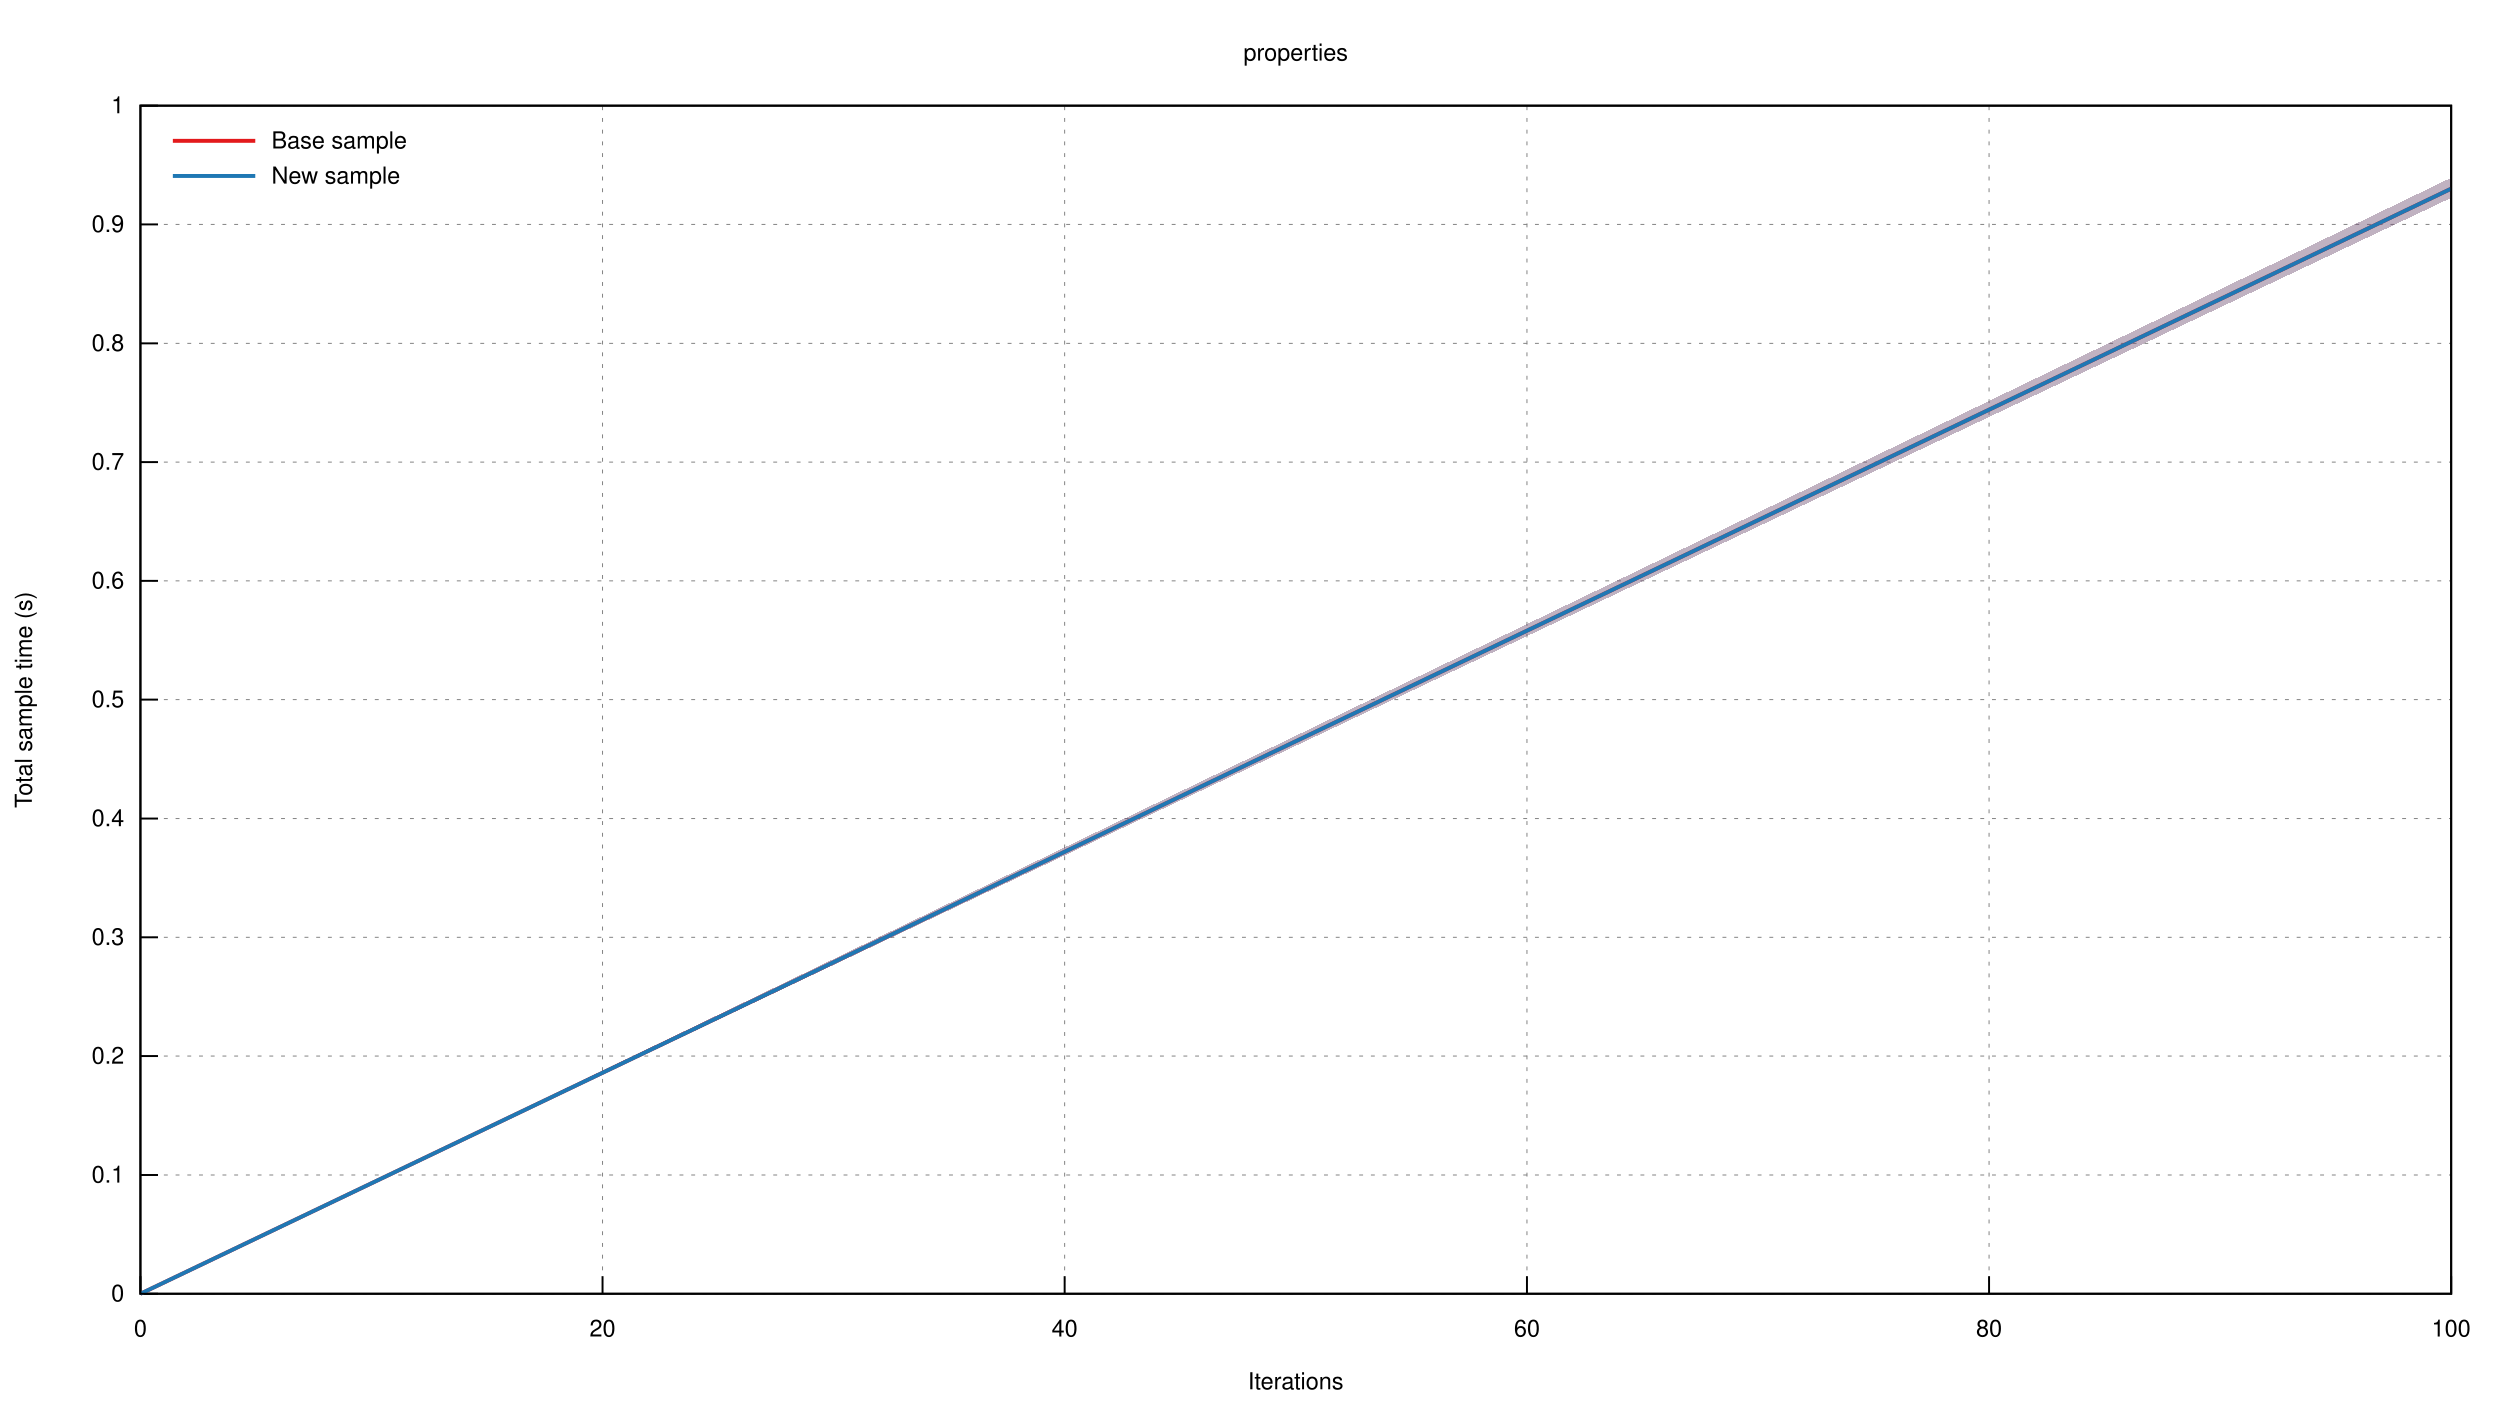
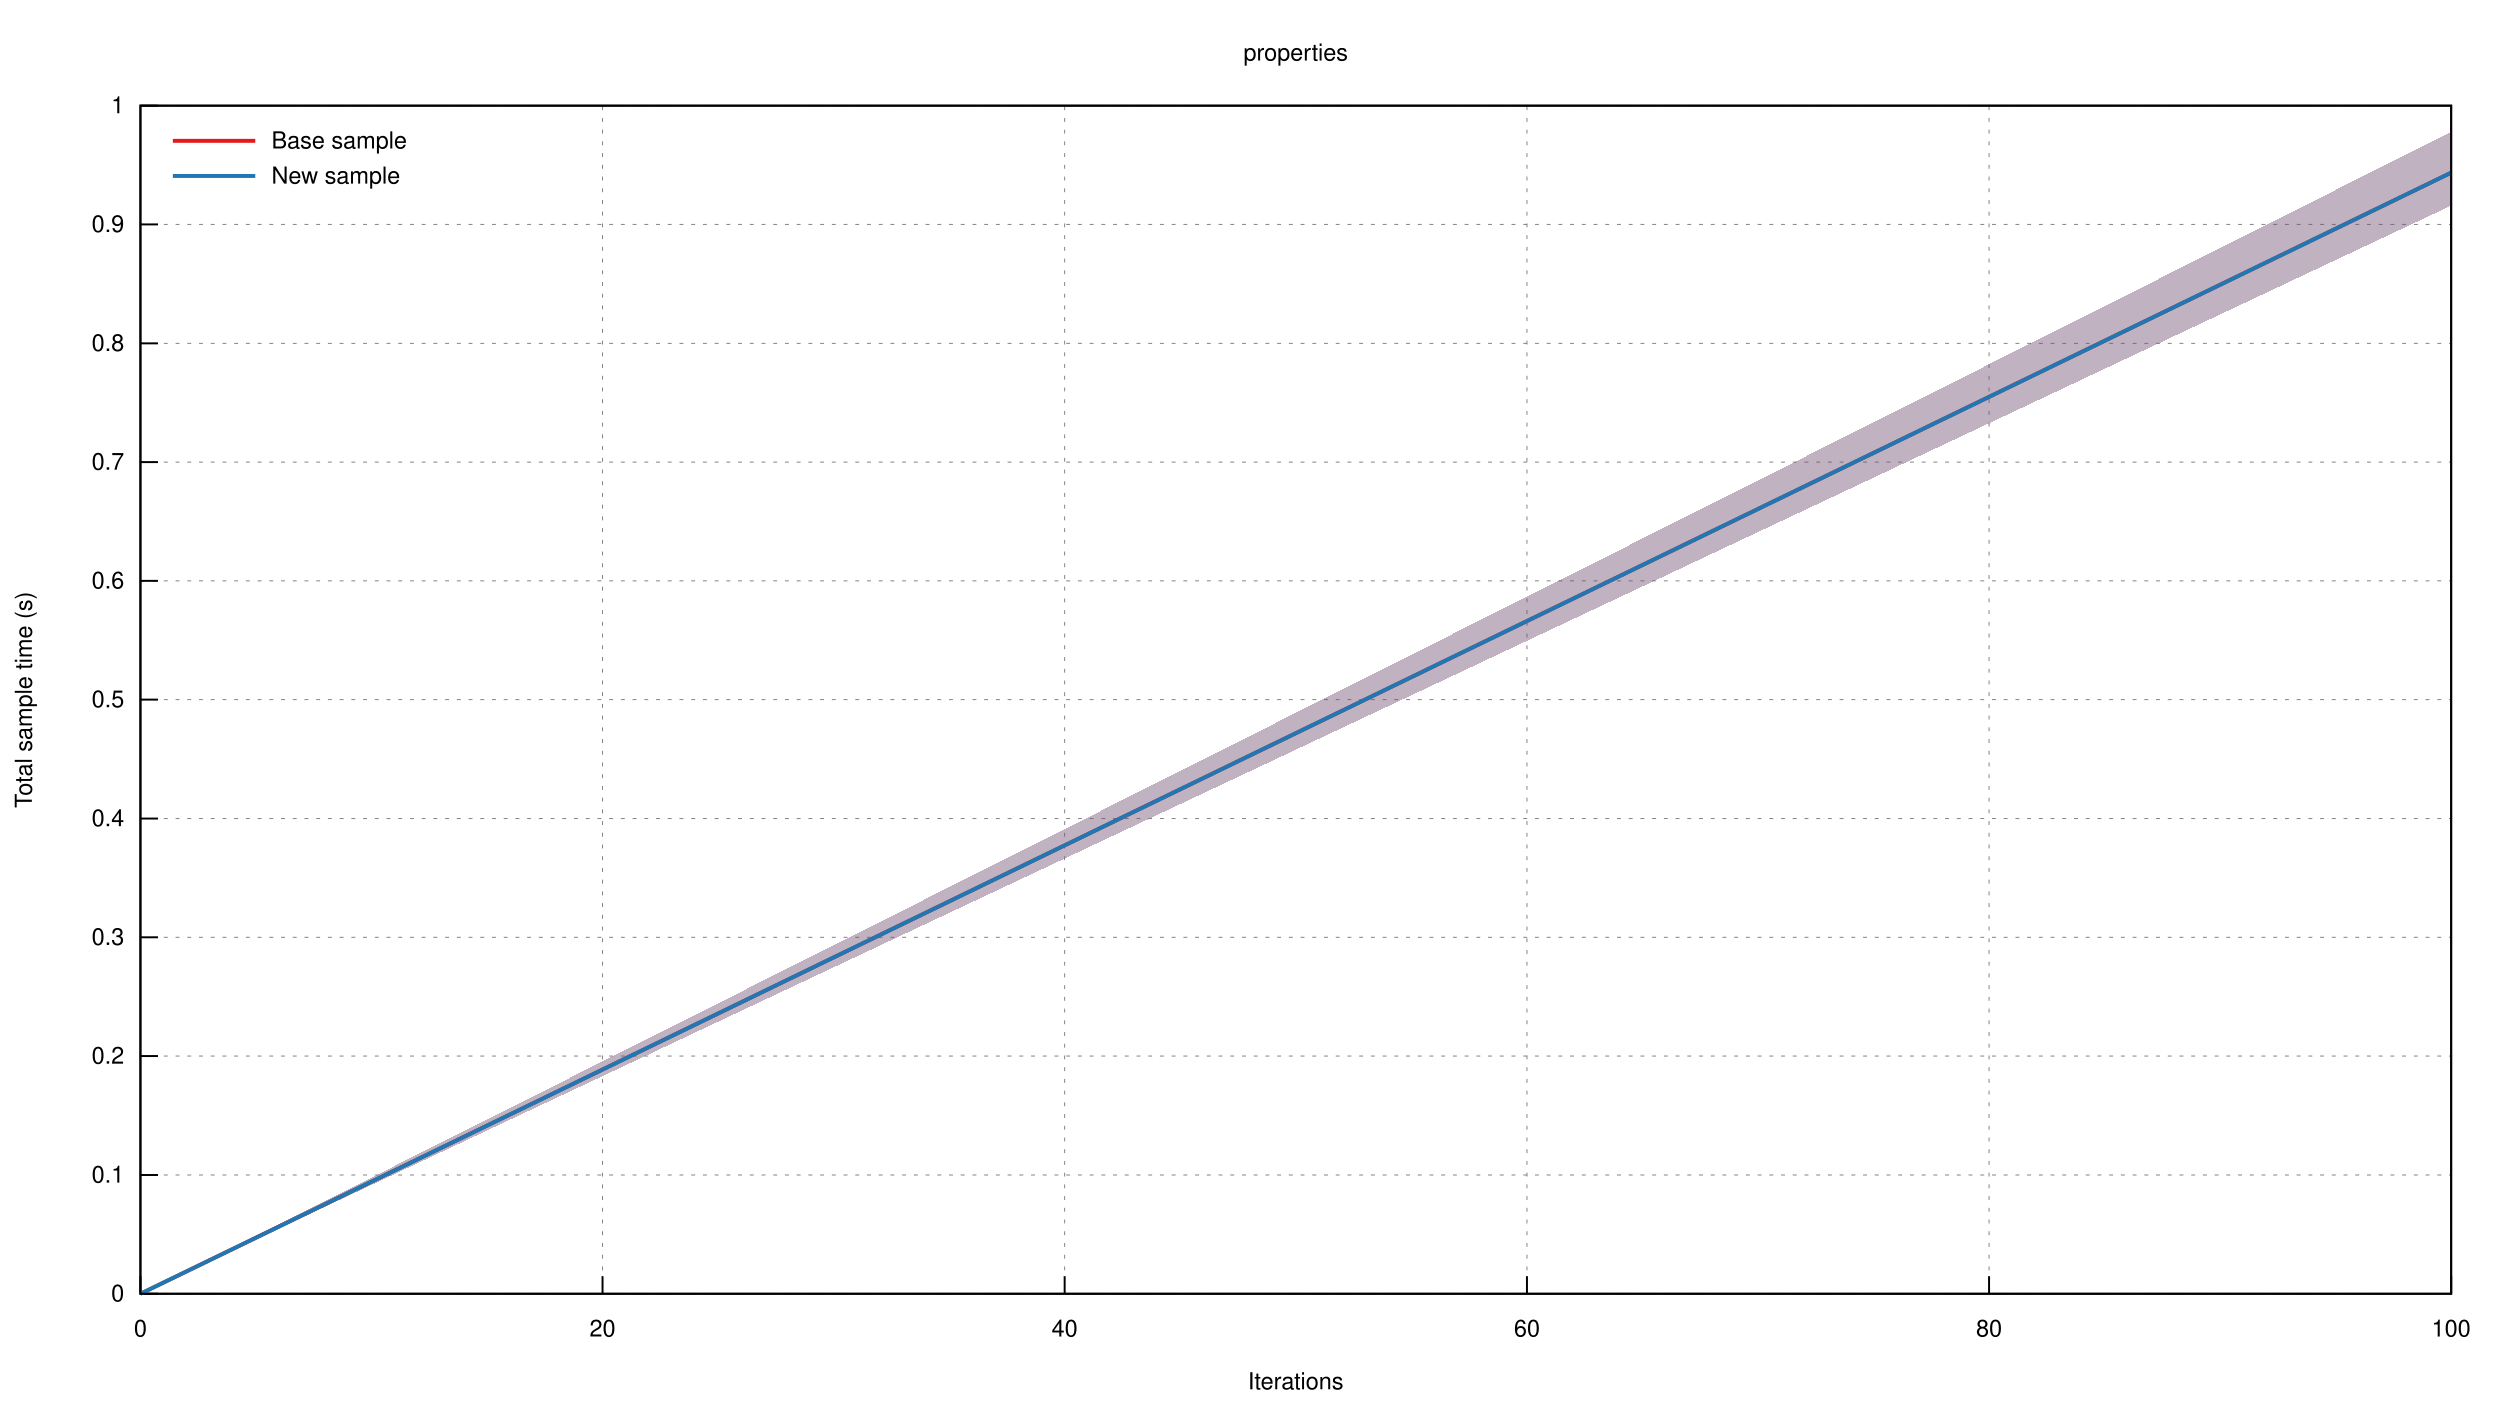
<svg xmlns="http://www.w3.org/2000/svg" xmlns:xlink="http://www.w3.org/1999/xlink" viewBox="0 0 1280 720">
  <g id="gnuplot_canvas">
    <rect x="0" y="0" width="1280" height="720" fill="none" />
    <defs>
      <circle id="gpDot" r="0.5" stroke-width="0.5" stroke="currentColor" />
      <path id="gpPt0" stroke-width="0.222" stroke="currentColor" d="M-1,0 h2 M0,-1 v2" />
      <path id="gpPt1" stroke-width="0.222" stroke="currentColor" d="M-1,-1 L1,1 M1,-1 L-1,1" />
      <path id="gpPt2" stroke-width="0.222" stroke="currentColor" d="M-1,0 L1,0 M0,-1 L0,1 M-1,-1 L1,1 M-1,1 L1,-1" />
      <rect id="gpPt3" stroke-width="0.222" stroke="currentColor" x="-1" y="-1" width="2" height="2" />
      <rect id="gpPt4" stroke-width="0.222" stroke="currentColor" fill="currentColor" x="-1" y="-1" width="2" height="2" />
      <circle id="gpPt5" stroke-width="0.222" stroke="currentColor" cx="0" cy="0" r="1" />
      <use xlink:href="#gpPt5" id="gpPt6" fill="currentColor" stroke="none" />
      <path id="gpPt7" stroke-width="0.222" stroke="currentColor" d="M0,-1.33 L-1.33,0.67 L1.33,0.67 z" />
      <use xlink:href="#gpPt7" id="gpPt8" fill="currentColor" stroke="none" />
      <use xlink:href="#gpPt7" id="gpPt9" stroke="currentColor" transform="rotate(180)" />
      <use xlink:href="#gpPt9" id="gpPt10" fill="currentColor" stroke="none" />
      <use xlink:href="#gpPt3" id="gpPt11" stroke="currentColor" transform="rotate(45)" />
      <use xlink:href="#gpPt11" id="gpPt12" fill="currentColor" stroke="none" />
      <path id="gpPt13" stroke-width="0.222" stroke="currentColor" d="M0,1.330 L1.265,0.411 L0.782,-1.067 L-0.782,-1.076 L-1.265,0.411 z" />
      <use xlink:href="#gpPt13" id="gpPt14" fill="currentColor" stroke="none" />
      <filter id="textbox" filterUnits="objectBoundingBox" x="0" y="0" height="1" width="1">
        <feFlood flood-color="white" flood-opacity="1" result="bgnd" />
        <feComposite in="SourceGraphic" in2="bgnd" operator="atop" />
      </filter>
      <filter id="greybox" filterUnits="objectBoundingBox" x="0" y="0" height="1" width="1">
        <feFlood flood-color="lightgrey" flood-opacity="1" result="grey" />
        <feComposite in="SourceGraphic" in2="grey" operator="atop" />
      </filter>
    </defs>
    <g fill="none" color="white" stroke="currentColor" stroke-width="1.00" stroke-linecap="butt" stroke-linejoin="miter">
</g>
    <g fill="none" color="black" stroke="currentColor" stroke-width="1.00" stroke-linecap="butt" stroke-linejoin="miter">
</g>
    <g fill="none" color="black" stroke="black" stroke-width="0.50" stroke-linecap="butt" stroke-linejoin="miter">
</g>
    <g fill="none" color="gray" stroke="currentColor" stroke-width="0.50" stroke-linecap="butt" stroke-linejoin="miter">
      <path stroke="gray" stroke-dasharray="2,4" class="gridline" d="M71.9,662.4 L1255.0,662.4  " />
    </g>
    <g fill="none" color="gray" stroke="gray" stroke-width="1.00" stroke-linecap="butt" stroke-linejoin="miter">
</g>
    <g fill="none" color="black" stroke="currentColor" stroke-width="1.00" stroke-linecap="butt" stroke-linejoin="miter">
      <path stroke="black" d="M71.9,662.4 L80.9,662.4  " />
      <g transform="translate(63.6,666.3)" stroke="none" fill="black" font-family="Helvetica" font-size="12.00" text-anchor="end">
        <text>
          <tspan font-family="Helvetica"> 0</tspan>
        </text>
      </g>
    </g>
    <g fill="none" color="black" stroke="currentColor" stroke-width="1.00" stroke-linecap="butt" stroke-linejoin="miter">
</g>
    <g fill="none" color="black" stroke="black" stroke-width="0.50" stroke-linecap="butt" stroke-linejoin="miter">
</g>
    <g fill="none" color="gray" stroke="currentColor" stroke-width="0.50" stroke-linecap="butt" stroke-linejoin="miter">
      <path stroke="gray" stroke-dasharray="2,4" class="gridline" d="M71.9,601.6 L1255.0,601.6  " />
    </g>
    <g fill="none" color="gray" stroke="gray" stroke-width="1.00" stroke-linecap="butt" stroke-linejoin="miter">
</g>
    <g fill="none" color="black" stroke="currentColor" stroke-width="1.00" stroke-linecap="butt" stroke-linejoin="miter">
      <path stroke="black" d="M71.9,601.6 L80.9,601.6  " />
      <g transform="translate(63.6,605.5)" stroke="none" fill="black" font-family="Helvetica" font-size="12.00" text-anchor="end">
        <text>
          <tspan font-family="Helvetica"> 0.1</tspan>
        </text>
      </g>
    </g>
    <g fill="none" color="black" stroke="currentColor" stroke-width="1.00" stroke-linecap="butt" stroke-linejoin="miter">
</g>
    <g fill="none" color="black" stroke="black" stroke-width="0.50" stroke-linecap="butt" stroke-linejoin="miter">
</g>
    <g fill="none" color="gray" stroke="currentColor" stroke-width="0.50" stroke-linecap="butt" stroke-linejoin="miter">
      <path stroke="gray" stroke-dasharray="2,4" class="gridline" d="M71.9,540.7 L1255.0,540.7  " />
    </g>
    <g fill="none" color="gray" stroke="gray" stroke-width="1.00" stroke-linecap="butt" stroke-linejoin="miter">
</g>
    <g fill="none" color="black" stroke="currentColor" stroke-width="1.00" stroke-linecap="butt" stroke-linejoin="miter">
      <path stroke="black" d="M71.9,540.7 L80.9,540.7  " />
      <g transform="translate(63.6,544.6)" stroke="none" fill="black" font-family="Helvetica" font-size="12.00" text-anchor="end">
        <text>
          <tspan font-family="Helvetica"> 0.2</tspan>
        </text>
      </g>
    </g>
    <g fill="none" color="black" stroke="currentColor" stroke-width="1.00" stroke-linecap="butt" stroke-linejoin="miter">
</g>
    <g fill="none" color="black" stroke="black" stroke-width="0.50" stroke-linecap="butt" stroke-linejoin="miter">
</g>
    <g fill="none" color="gray" stroke="currentColor" stroke-width="0.50" stroke-linecap="butt" stroke-linejoin="miter">
      <path stroke="gray" stroke-dasharray="2,4" class="gridline" d="M71.9,479.9 L1255.0,479.9  " />
    </g>
    <g fill="none" color="gray" stroke="gray" stroke-width="1.00" stroke-linecap="butt" stroke-linejoin="miter">
</g>
    <g fill="none" color="black" stroke="currentColor" stroke-width="1.00" stroke-linecap="butt" stroke-linejoin="miter">
      <path stroke="black" d="M71.9,479.9 L80.9,479.9  " />
      <g transform="translate(63.6,483.8)" stroke="none" fill="black" font-family="Helvetica" font-size="12.00" text-anchor="end">
        <text>
          <tspan font-family="Helvetica"> 0.3</tspan>
        </text>
      </g>
    </g>
    <g fill="none" color="black" stroke="currentColor" stroke-width="1.00" stroke-linecap="butt" stroke-linejoin="miter">
</g>
    <g fill="none" color="black" stroke="black" stroke-width="0.50" stroke-linecap="butt" stroke-linejoin="miter">
</g>
    <g fill="none" color="gray" stroke="currentColor" stroke-width="0.50" stroke-linecap="butt" stroke-linejoin="miter">
      <path stroke="gray" stroke-dasharray="2,4" class="gridline" d="M71.9,419.1 L1255.0,419.1  " />
    </g>
    <g fill="none" color="gray" stroke="gray" stroke-width="1.00" stroke-linecap="butt" stroke-linejoin="miter">
</g>
    <g fill="none" color="black" stroke="currentColor" stroke-width="1.00" stroke-linecap="butt" stroke-linejoin="miter">
      <path stroke="black" d="M71.9,419.1 L80.9,419.1  " />
      <g transform="translate(63.6,423.0)" stroke="none" fill="black" font-family="Helvetica" font-size="12.00" text-anchor="end">
        <text>
          <tspan font-family="Helvetica"> 0.4</tspan>
        </text>
      </g>
    </g>
    <g fill="none" color="black" stroke="currentColor" stroke-width="1.00" stroke-linecap="butt" stroke-linejoin="miter">
</g>
    <g fill="none" color="black" stroke="black" stroke-width="0.50" stroke-linecap="butt" stroke-linejoin="miter">
</g>
    <g fill="none" color="gray" stroke="currentColor" stroke-width="0.50" stroke-linecap="butt" stroke-linejoin="miter">
      <path stroke="gray" stroke-dasharray="2,4" class="gridline" d="M71.9,358.2 L1255.0,358.2  " />
    </g>
    <g fill="none" color="gray" stroke="gray" stroke-width="1.00" stroke-linecap="butt" stroke-linejoin="miter">
</g>
    <g fill="none" color="black" stroke="currentColor" stroke-width="1.00" stroke-linecap="butt" stroke-linejoin="miter">
      <path stroke="black" d="M71.9,358.2 L80.9,358.2  " />
      <g transform="translate(63.6,362.1)" stroke="none" fill="black" font-family="Helvetica" font-size="12.00" text-anchor="end">
        <text>
          <tspan font-family="Helvetica"> 0.5</tspan>
        </text>
      </g>
    </g>
    <g fill="none" color="black" stroke="currentColor" stroke-width="1.00" stroke-linecap="butt" stroke-linejoin="miter">
</g>
    <g fill="none" color="black" stroke="black" stroke-width="0.50" stroke-linecap="butt" stroke-linejoin="miter">
</g>
    <g fill="none" color="gray" stroke="currentColor" stroke-width="0.50" stroke-linecap="butt" stroke-linejoin="miter">
      <path stroke="gray" stroke-dasharray="2,4" class="gridline" d="M71.9,297.4 L1255.0,297.4  " />
    </g>
    <g fill="none" color="gray" stroke="gray" stroke-width="1.00" stroke-linecap="butt" stroke-linejoin="miter">
</g>
    <g fill="none" color="black" stroke="currentColor" stroke-width="1.00" stroke-linecap="butt" stroke-linejoin="miter">
      <path stroke="black" d="M71.9,297.4 L80.9,297.4  " />
      <g transform="translate(63.6,301.3)" stroke="none" fill="black" font-family="Helvetica" font-size="12.00" text-anchor="end">
        <text>
          <tspan font-family="Helvetica"> 0.6</tspan>
        </text>
      </g>
    </g>
    <g fill="none" color="black" stroke="currentColor" stroke-width="1.00" stroke-linecap="butt" stroke-linejoin="miter">
</g>
    <g fill="none" color="black" stroke="black" stroke-width="0.50" stroke-linecap="butt" stroke-linejoin="miter">
</g>
    <g fill="none" color="gray" stroke="currentColor" stroke-width="0.50" stroke-linecap="butt" stroke-linejoin="miter">
      <path stroke="gray" stroke-dasharray="2,4" class="gridline" d="M71.9,236.6 L1255.0,236.6  " />
    </g>
    <g fill="none" color="gray" stroke="gray" stroke-width="1.00" stroke-linecap="butt" stroke-linejoin="miter">
</g>
    <g fill="none" color="black" stroke="currentColor" stroke-width="1.00" stroke-linecap="butt" stroke-linejoin="miter">
      <path stroke="black" d="M71.9,236.6 L80.9,236.6  " />
      <g transform="translate(63.6,240.5)" stroke="none" fill="black" font-family="Helvetica" font-size="12.00" text-anchor="end">
        <text>
          <tspan font-family="Helvetica"> 0.7</tspan>
        </text>
      </g>
    </g>
    <g fill="none" color="black" stroke="currentColor" stroke-width="1.00" stroke-linecap="butt" stroke-linejoin="miter">
</g>
    <g fill="none" color="black" stroke="black" stroke-width="0.50" stroke-linecap="butt" stroke-linejoin="miter">
</g>
    <g fill="none" color="gray" stroke="currentColor" stroke-width="0.50" stroke-linecap="butt" stroke-linejoin="miter">
      <path stroke="gray" stroke-dasharray="2,4" class="gridline" d="M71.9,175.8 L1255.0,175.8  " />
    </g>
    <g fill="none" color="gray" stroke="gray" stroke-width="1.00" stroke-linecap="butt" stroke-linejoin="miter">
</g>
    <g fill="none" color="black" stroke="currentColor" stroke-width="1.00" stroke-linecap="butt" stroke-linejoin="miter">
      <path stroke="black" d="M71.9,175.8 L80.9,175.8  " />
      <g transform="translate(63.6,179.7)" stroke="none" fill="black" font-family="Helvetica" font-size="12.00" text-anchor="end">
        <text>
          <tspan font-family="Helvetica"> 0.8</tspan>
        </text>
      </g>
    </g>
    <g fill="none" color="black" stroke="currentColor" stroke-width="1.00" stroke-linecap="butt" stroke-linejoin="miter">
</g>
    <g fill="none" color="black" stroke="black" stroke-width="0.50" stroke-linecap="butt" stroke-linejoin="miter">
</g>
    <g fill="none" color="gray" stroke="currentColor" stroke-width="0.50" stroke-linecap="butt" stroke-linejoin="miter">
      <path stroke="gray" stroke-dasharray="2,4" class="gridline" d="M71.9,114.9 L1255.0,114.9  " />
    </g>
    <g fill="none" color="gray" stroke="gray" stroke-width="1.00" stroke-linecap="butt" stroke-linejoin="miter">
</g>
    <g fill="none" color="black" stroke="currentColor" stroke-width="1.00" stroke-linecap="butt" stroke-linejoin="miter">
      <path stroke="black" d="M71.9,114.9 L80.9,114.9  " />
      <g transform="translate(63.6,118.8)" stroke="none" fill="black" font-family="Helvetica" font-size="12.00" text-anchor="end">
        <text>
          <tspan font-family="Helvetica"> 0.9</tspan>
        </text>
      </g>
    </g>
    <g fill="none" color="black" stroke="currentColor" stroke-width="1.00" stroke-linecap="butt" stroke-linejoin="miter">
</g>
    <g fill="none" color="black" stroke="black" stroke-width="0.50" stroke-linecap="butt" stroke-linejoin="miter">
</g>
    <g fill="none" color="gray" stroke="currentColor" stroke-width="0.50" stroke-linecap="butt" stroke-linejoin="miter">
      <path stroke="gray" stroke-dasharray="2,4" class="gridline" d="M71.9,54.1 L1255.0,54.1  " />
    </g>
    <g fill="none" color="gray" stroke="gray" stroke-width="1.00" stroke-linecap="butt" stroke-linejoin="miter">
</g>
    <g fill="none" color="black" stroke="currentColor" stroke-width="1.00" stroke-linecap="butt" stroke-linejoin="miter">
      <path stroke="black" d="M71.9,54.1 L80.9,54.1  " />
      <g transform="translate(63.6,58.0)" stroke="none" fill="black" font-family="Helvetica" font-size="12.00" text-anchor="end">
        <text>
          <tspan font-family="Helvetica"> 1</tspan>
        </text>
      </g>
    </g>
    <g fill="none" color="black" stroke="currentColor" stroke-width="1.00" stroke-linecap="butt" stroke-linejoin="miter">
</g>
    <g fill="none" color="black" stroke="black" stroke-width="0.50" stroke-linecap="butt" stroke-linejoin="miter">
</g>
    <g fill="none" color="gray" stroke="currentColor" stroke-width="0.50" stroke-linecap="butt" stroke-linejoin="miter">
      <path stroke="gray" stroke-dasharray="2,4" class="gridline" d="M71.9,662.4 L71.9,54.1  " />
    </g>
    <g fill="none" color="gray" stroke="gray" stroke-width="1.00" stroke-linecap="butt" stroke-linejoin="miter">
</g>
    <g fill="none" color="black" stroke="currentColor" stroke-width="1.00" stroke-linecap="butt" stroke-linejoin="miter">
      <path stroke="black" d="M71.9,662.4 L71.9,653.4  " />
      <g transform="translate(71.9,684.3)" stroke="none" fill="black" font-family="Helvetica" font-size="12.00" text-anchor="middle">
        <text>
          <tspan font-family="Helvetica"> 0</tspan>
        </text>
      </g>
    </g>
    <g fill="none" color="black" stroke="currentColor" stroke-width="1.00" stroke-linecap="butt" stroke-linejoin="miter">
</g>
    <g fill="none" color="black" stroke="black" stroke-width="0.50" stroke-linecap="butt" stroke-linejoin="miter">
</g>
    <g fill="none" color="gray" stroke="currentColor" stroke-width="0.50" stroke-linecap="butt" stroke-linejoin="miter">
      <path stroke="gray" stroke-dasharray="2,4" class="gridline" d="M308.5,662.4 L308.5,54.1  " />
    </g>
    <g fill="none" color="gray" stroke="gray" stroke-width="1.00" stroke-linecap="butt" stroke-linejoin="miter">
</g>
    <g fill="none" color="black" stroke="currentColor" stroke-width="1.00" stroke-linecap="butt" stroke-linejoin="miter">
      <path stroke="black" d="M308.5,662.4 L308.5,653.4  " />
      <g transform="translate(308.5,684.3)" stroke="none" fill="black" font-family="Helvetica" font-size="12.00" text-anchor="middle">
        <text>
          <tspan font-family="Helvetica"> 20</tspan>
        </text>
      </g>
    </g>
    <g fill="none" color="black" stroke="currentColor" stroke-width="1.00" stroke-linecap="butt" stroke-linejoin="miter">
</g>
    <g fill="none" color="black" stroke="black" stroke-width="0.50" stroke-linecap="butt" stroke-linejoin="miter">
</g>
    <g fill="none" color="gray" stroke="currentColor" stroke-width="0.50" stroke-linecap="butt" stroke-linejoin="miter">
      <path stroke="gray" stroke-dasharray="2,4" class="gridline" d="M545.1,662.4 L545.1,54.1  " />
    </g>
    <g fill="none" color="gray" stroke="gray" stroke-width="1.00" stroke-linecap="butt" stroke-linejoin="miter">
</g>
    <g fill="none" color="black" stroke="currentColor" stroke-width="1.00" stroke-linecap="butt" stroke-linejoin="miter">
      <path stroke="black" d="M545.1,662.4 L545.1,653.4  " />
      <g transform="translate(545.1,684.3)" stroke="none" fill="black" font-family="Helvetica" font-size="12.00" text-anchor="middle">
        <text>
          <tspan font-family="Helvetica"> 40</tspan>
        </text>
      </g>
    </g>
    <g fill="none" color="black" stroke="currentColor" stroke-width="1.00" stroke-linecap="butt" stroke-linejoin="miter">
</g>
    <g fill="none" color="black" stroke="black" stroke-width="0.50" stroke-linecap="butt" stroke-linejoin="miter">
</g>
    <g fill="none" color="gray" stroke="currentColor" stroke-width="0.50" stroke-linecap="butt" stroke-linejoin="miter">
      <path stroke="gray" stroke-dasharray="2,4" class="gridline" d="M781.8,662.4 L781.8,54.1  " />
    </g>
    <g fill="none" color="gray" stroke="gray" stroke-width="1.00" stroke-linecap="butt" stroke-linejoin="miter">
</g>
    <g fill="none" color="black" stroke="currentColor" stroke-width="1.00" stroke-linecap="butt" stroke-linejoin="miter">
      <path stroke="black" d="M781.8,662.4 L781.8,653.4  " />
      <g transform="translate(781.8,684.3)" stroke="none" fill="black" font-family="Helvetica" font-size="12.00" text-anchor="middle">
        <text>
          <tspan font-family="Helvetica"> 60</tspan>
        </text>
      </g>
    </g>
    <g fill="none" color="black" stroke="currentColor" stroke-width="1.00" stroke-linecap="butt" stroke-linejoin="miter">
</g>
    <g fill="none" color="black" stroke="black" stroke-width="0.50" stroke-linecap="butt" stroke-linejoin="miter">
</g>
    <g fill="none" color="gray" stroke="currentColor" stroke-width="0.50" stroke-linecap="butt" stroke-linejoin="miter">
      <path stroke="gray" stroke-dasharray="2,4" class="gridline" d="M1018.4,662.4 L1018.4,54.1  " />
    </g>
    <g fill="none" color="gray" stroke="gray" stroke-width="1.00" stroke-linecap="butt" stroke-linejoin="miter">
</g>
    <g fill="none" color="black" stroke="currentColor" stroke-width="1.00" stroke-linecap="butt" stroke-linejoin="miter">
      <path stroke="black" d="M1018.4,662.4 L1018.4,653.4  " />
      <g transform="translate(1018.4,684.3)" stroke="none" fill="black" font-family="Helvetica" font-size="12.00" text-anchor="middle">
        <text>
          <tspan font-family="Helvetica"> 80</tspan>
        </text>
      </g>
    </g>
    <g fill="none" color="black" stroke="currentColor" stroke-width="1.00" stroke-linecap="butt" stroke-linejoin="miter">
</g>
    <g fill="none" color="black" stroke="black" stroke-width="0.50" stroke-linecap="butt" stroke-linejoin="miter">
</g>
    <g fill="none" color="gray" stroke="currentColor" stroke-width="0.50" stroke-linecap="butt" stroke-linejoin="miter">
      <path stroke="gray" stroke-dasharray="2,4" class="gridline" d="M1255.0,662.4 L1255.0,54.1  " />
    </g>
    <g fill="none" color="gray" stroke="gray" stroke-width="1.00" stroke-linecap="butt" stroke-linejoin="miter">
</g>
    <g fill="none" color="black" stroke="currentColor" stroke-width="1.00" stroke-linecap="butt" stroke-linejoin="miter">
      <path stroke="black" d="M1255.0,662.4 L1255.0,653.4  " />
      <g transform="translate(1255.0,684.3)" stroke="none" fill="black" font-family="Helvetica" font-size="12.00" text-anchor="middle">
        <text>
          <tspan font-family="Helvetica"> 100</tspan>
        </text>
      </g>
    </g>
    <g fill="none" color="black" stroke="currentColor" stroke-width="1.00" stroke-linecap="butt" stroke-linejoin="miter">
</g>
    <g fill="none" color="black" stroke="currentColor" stroke-width="1.00" stroke-linecap="butt" stroke-linejoin="miter">
      <path stroke="black" d="M71.9,54.1 L71.9,662.4 L1255.0,662.4 L1255.0,54.1 L71.9,54.1 Z  " />
    </g>
    <g fill="none" color="black" stroke="currentColor" stroke-width="1.00" stroke-linecap="butt" stroke-linejoin="miter">
      <g transform="translate(16.3,358.3) rotate(270)" stroke="none" fill="black" font-family="Helvetica" font-size="12.00" text-anchor="middle">
        <text>
          <tspan font-family="Helvetica">Total sample time (s)</tspan>
        </text>
      </g>
    </g>
    <g fill="none" color="black" stroke="currentColor" stroke-width="1.00" stroke-linecap="butt" stroke-linejoin="miter">
      <g transform="translate(663.4,711.3)" stroke="none" fill="black" font-family="Helvetica" font-size="12.00" text-anchor="middle">
        <text>
          <tspan font-family="Helvetica">Iterations</tspan>
        </text>
      </g>
    </g>
    <g fill="none" color="black" stroke="currentColor" stroke-width="1.00" stroke-linecap="butt" stroke-linejoin="miter">
      <g transform="translate(663.4,31.0)" stroke="none" fill="black" font-family="Helvetica" font-size="12.00" text-anchor="middle">
        <text>
          <tspan font-family="Helvetica">properties</tspan>
        </text>
      </g>
    </g>
    <g id="gnuplot_plot_1">
      <g fill="none" color="black" stroke="currentColor" stroke-width="1.00" stroke-linecap="butt" stroke-linejoin="miter">
        <g stroke="none" shape-rendering="crispEdges">
          <polygon fill="rgb(227,  26,  28)" fill-opacity="0.25" points="71.9,662.4 71.9,662.4 71.9,662.4 " />
-           <polygon fill="rgb(227,  26,  28)" fill-opacity="0.25" points="71.9,662.4 1255.0,101.3 1255.0,91.0 " />
+           <polygon fill="rgb(227,  26,  28)" fill-opacity="0.25" points="71.9,662.4 1255.0,105.3 1255.0,67.5 " />
        </g>
      </g>
    </g>
    <g id="gnuplot_plot_2">
      <g fill="none" color="black" stroke="currentColor" stroke-width="1.00" stroke-linecap="butt" stroke-linejoin="miter">
        <g stroke="none" shape-rendering="crispEdges">
          <polygon fill="rgb( 31, 120, 180)" fill-opacity="0.25" points="71.9,662.4 71.9,662.4 71.9,662.4 " />
-           <polygon fill="rgb( 31, 120, 180)" fill-opacity="0.25" points="71.9,662.4 1255.0,101.3 1255.0,91.0 " />
+           <polygon fill="rgb( 31, 120, 180)" fill-opacity="0.25" points="71.9,662.4 1255.0,105.3 1255.0,67.5 " />
        </g>
      </g>
    </g>
    <g id="gnuplot_plot_3">
      <g fill="none" color="white" stroke="rgb( 31, 120, 180)" stroke-width="2.00" stroke-linecap="butt" stroke-linejoin="miter">
</g>
      <g fill="none" color="black" stroke="currentColor" stroke-width="2.00" stroke-linecap="butt" stroke-linejoin="miter">
        <g transform="translate(139.0,76.0)" stroke="none" fill="black" font-family="Helvetica" font-size="12.00" text-anchor="start">
          <text>
            <tspan font-family="Helvetica">Base sample</tspan>
          </text>
        </g>
      </g>
      <g fill="none" color="black" stroke="currentColor" stroke-width="2.00" stroke-linecap="butt" stroke-linejoin="miter">
-         <path stroke="rgb(227,  26,  28)" d="M88.5,72.1 L130.7,72.1 M71.9,662.4 L1255.0,96.6  " />
+         <path stroke="rgb(227,  26,  28)" d="M88.5,72.1 L130.7,72.1 M71.9,662.4 L1255.0,88.4  " />
      </g>
    </g>
    <g id="gnuplot_plot_4">
      <g fill="none" color="black" stroke="currentColor" stroke-width="2.00" stroke-linecap="butt" stroke-linejoin="miter">
        <g transform="translate(139.0,94.0)" stroke="none" fill="black" font-family="Helvetica" font-size="12.00" text-anchor="start">
          <text>
            <tspan font-family="Helvetica">New sample</tspan>
          </text>
        </g>
      </g>
      <g fill="none" color="black" stroke="currentColor" stroke-width="2.00" stroke-linecap="butt" stroke-linejoin="miter">
-         <path stroke="rgb( 31, 120, 180)" d="M88.5,90.1 L130.7,90.1 M71.9,662.4 L1255.0,96.6  " />
+         <path stroke="rgb( 31, 120, 180)" d="M88.5,90.1 L130.7,90.1 M71.9,662.4 L1255.0,88.4  " />
      </g>
    </g>
    <g fill="none" color="black" stroke="currentColor" stroke-width="2.00" stroke-linecap="butt" stroke-linejoin="miter">
</g>
    <g fill="none" color="black" stroke="black" stroke-width="1.00" stroke-linecap="butt" stroke-linejoin="miter">
</g>
    <g fill="none" color="black" stroke="currentColor" stroke-width="1.00" stroke-linecap="butt" stroke-linejoin="miter">
      <path stroke="black" d="M71.9,54.1 L71.9,662.4 L1255.0,662.4 L1255.0,54.1 L71.9,54.1 Z  " />
    </g>
    <g fill="none" color="black" stroke="currentColor" stroke-width="1.00" stroke-linecap="butt" stroke-linejoin="miter">
</g>
  </g>
</svg>
